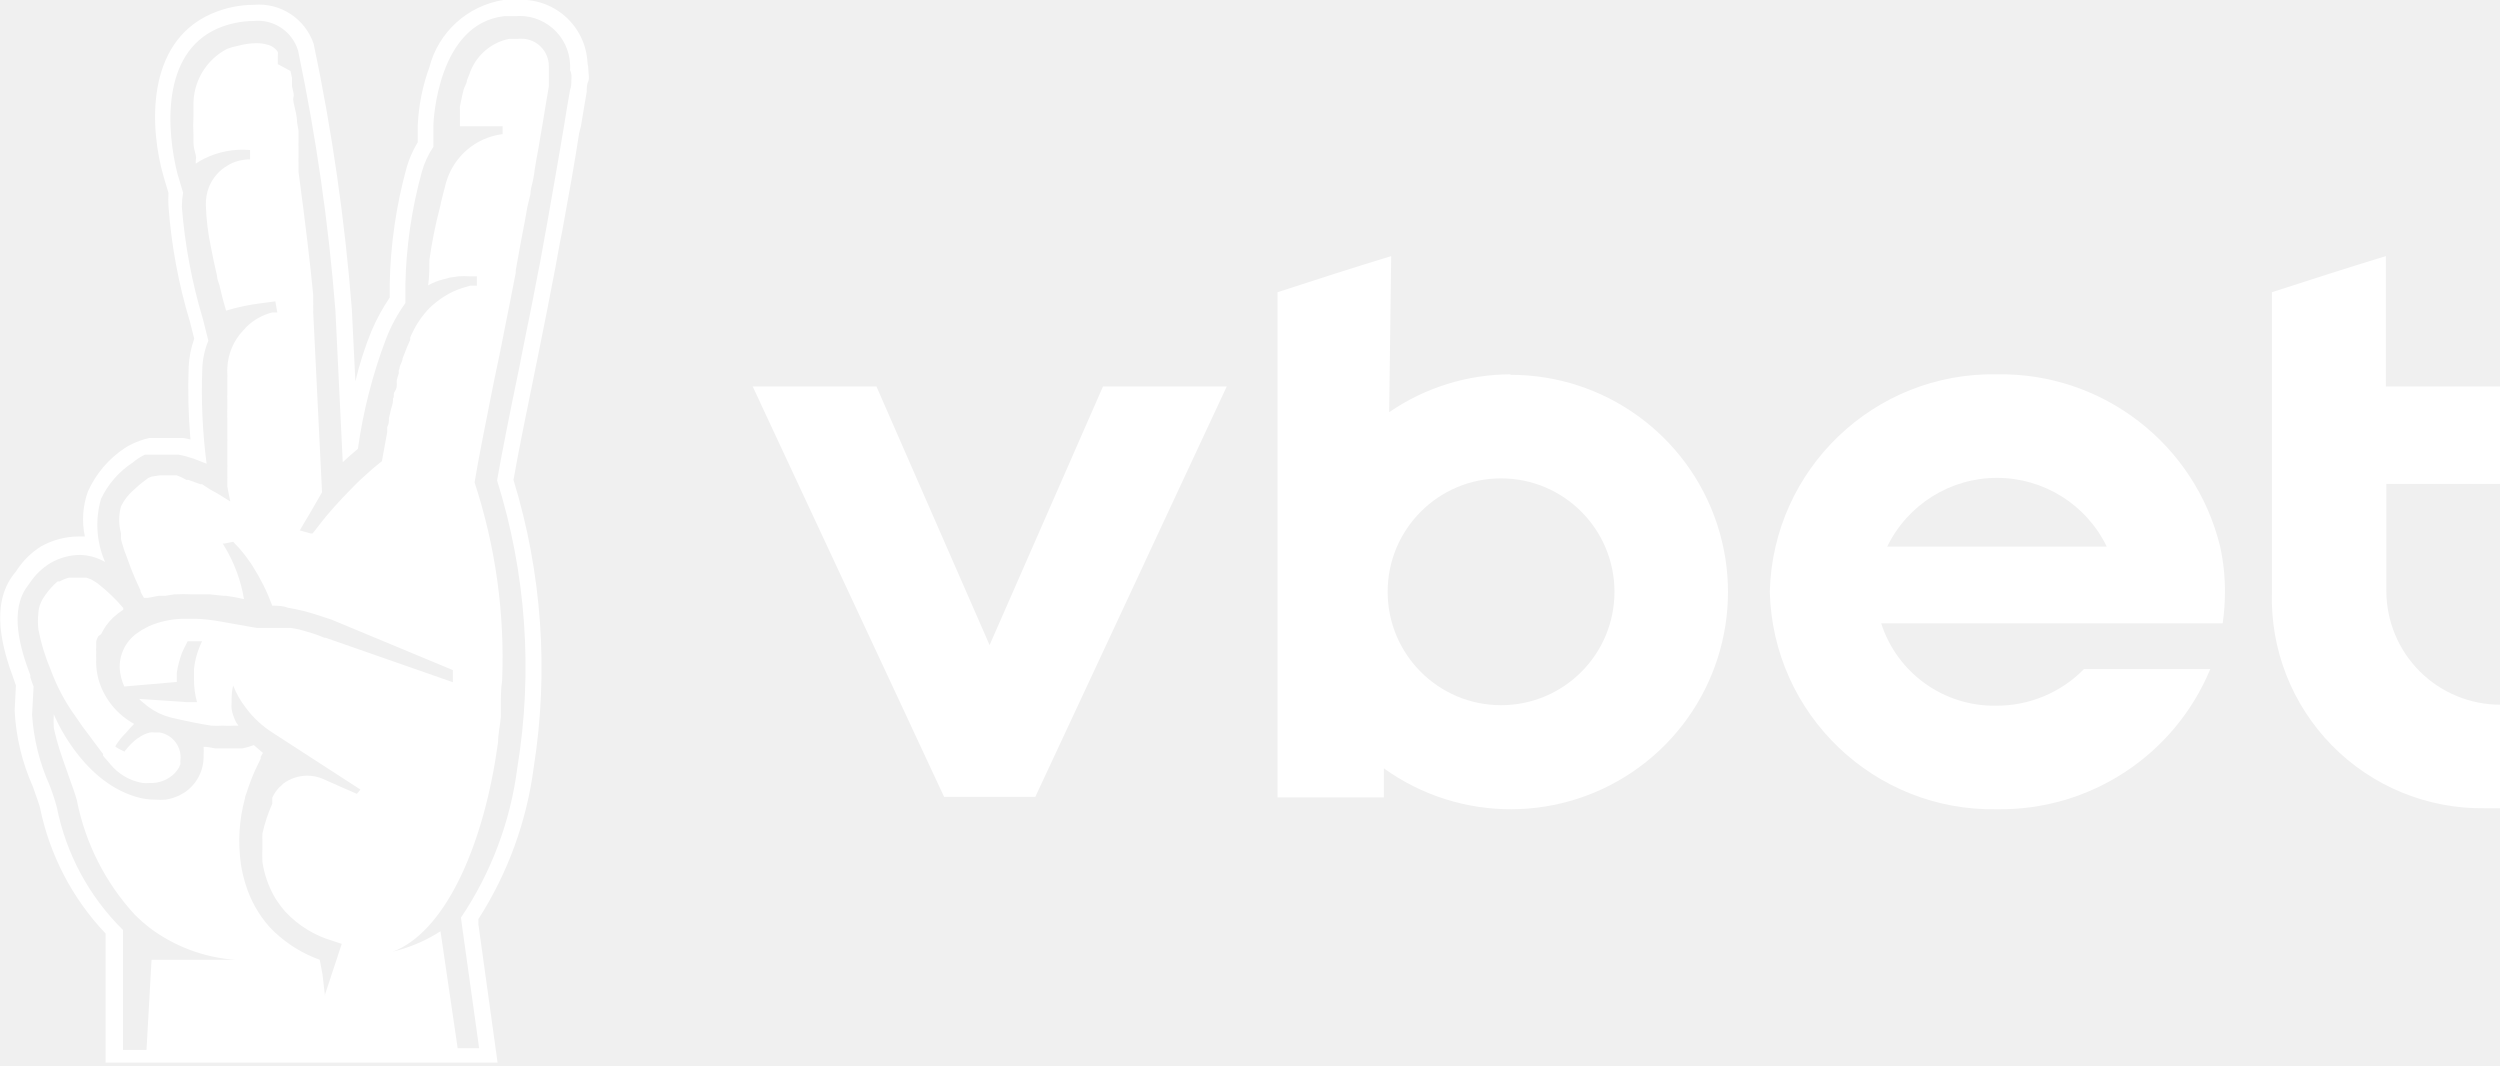
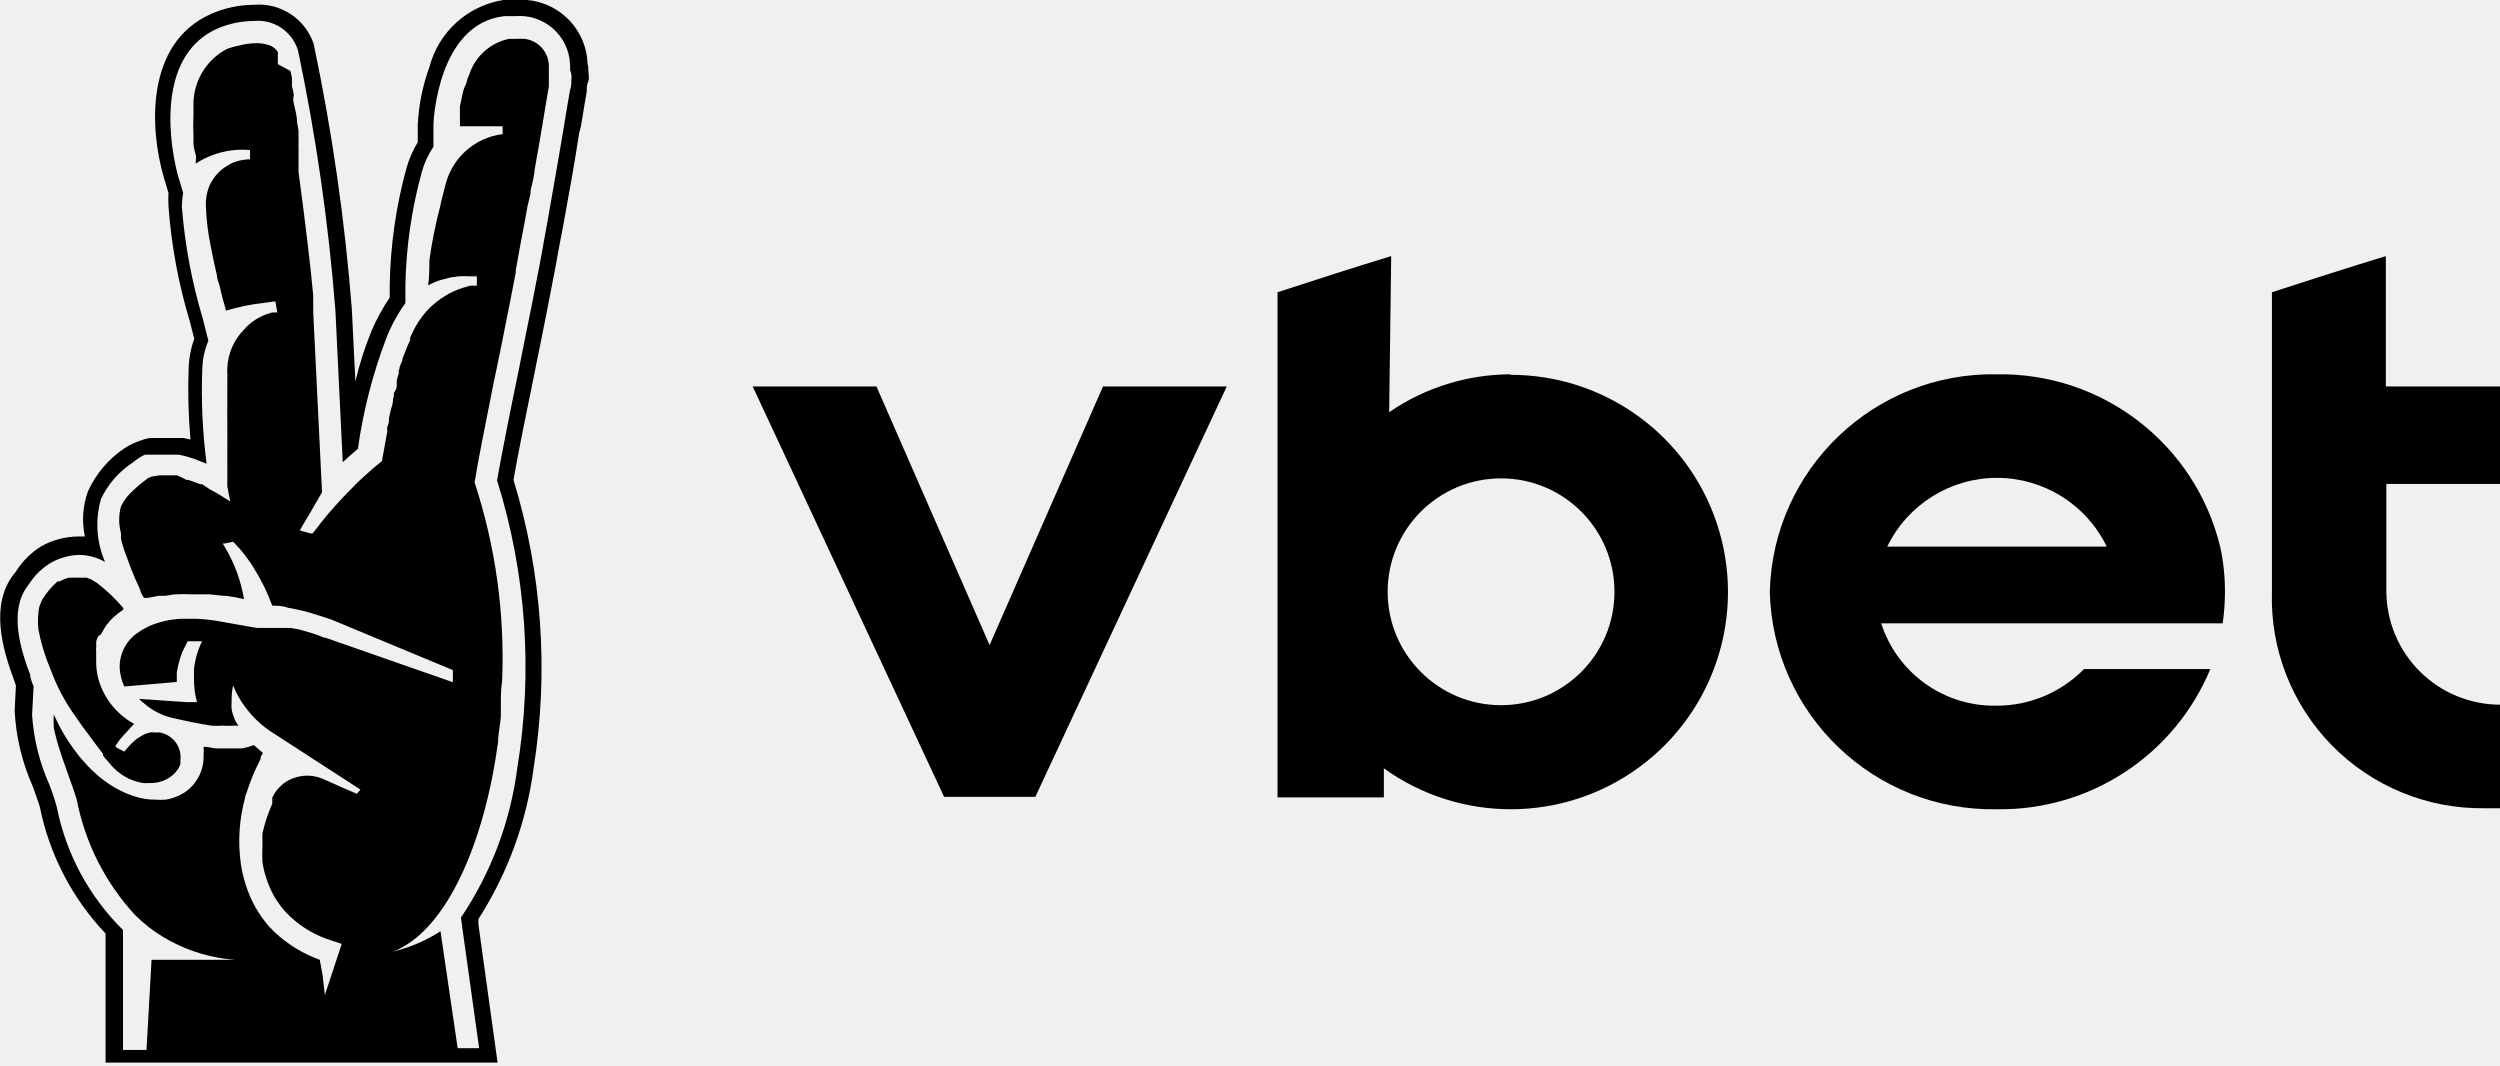
<svg xmlns="http://www.w3.org/2000/svg" viewBox="0 0 98.98 42.18">
  <defs>
    <style>.cls-1{fill:#fff;}</style>
  </defs>
  <g id="Layer_2" data-name="Layer 2">
    <g id="Layer_1-2" data-name="Layer 1">
-       <polygon class="cls-1" points="39.18 25.54 34.7 15.3 29.8 15.3 37.38 31.55 40.99 31.55 48.57 15.3 43.67 15.3 39.18 25.54" />
-       <path class="cls-1" d="M79.07,14.82a8.83,8.83,0,0,0-9,8.61,8.83,8.83,0,0,0,9,8.61,9,9,0,0,0,8.44-5.55h-5a4.84,4.84,0,0,1-3.48,1.45,4.7,4.7,0,0,1-4.55-3.26H88a8.55,8.55,0,0,0,.09-1.25,8.18,8.18,0,0,0-.19-1.79A8.94,8.94,0,0,0,79.07,14.82Zm-4.35,6.82a4.83,4.83,0,0,1,8.69,0Z" />
-       <path class="cls-1" d="M59.82,14.82A8.51,8.51,0,0,0,55,16.32l.08-6.18c-1.51.46-3,.94-4.5,1.43v20h4.21l0-1.15a8.6,8.6,0,1,0,5-15.58Zm-.39,13.1a4.49,4.49,0,1,1,4.49-4.49A4.49,4.49,0,0,1,59.43,27.92Z" />
-       <path class="cls-1" d="M99,19.16V15.3H94.46V10.14c-1.51.46-3,.94-4.51,1.43V23.43A8.31,8.31,0,0,0,98.37,32H99v-4.1a4.51,4.51,0,0,1-4.52-4.51V19.16Z" />
-       <path class="cls-1" d="M23.26,2.47A2.62,2.62,0,0,0,20.44,0h0a3.33,3.33,0,0,0-.51,0A3.61,3.61,0,0,0,17,2.66a7.74,7.74,0,0,0-.46,2.28l0,.69a4.2,4.2,0,0,0-.44,1,18.69,18.69,0,0,0-.67,4.62l0,.53a7.88,7.88,0,0,0-.72,1.32,13.4,13.4,0,0,0-.64,2l-.14-2.86a82.19,82.19,0,0,0-1.51-10.5A2.29,2.29,0,0,0,10.05.19,4.24,4.24,0,0,0,8.36.55C5.72,1.72,5.94,5.15,6.48,7l.19.64a4.53,4.53,0,0,0,0,.52,21.08,21.08,0,0,0,.85,4.58l.17.67a3.84,3.84,0,0,0-.22,1.11,23.27,23.27,0,0,0,.07,2.88l-.29-.06-.13,0-.41,0H6.37l-.25,0-.21,0h0a2.64,2.64,0,0,0-.37.11,2.79,2.79,0,0,0-.6.29l0,0h0l0,0,0,0a4.06,4.06,0,0,0-1.46,1.72,3.25,3.25,0,0,0-.12,1.78H3.1a3.08,3.08,0,0,0-1.47.39,3.14,3.14,0,0,0-1,1l-.09.11c-.94,1.22-.44,2.95,0,4.14v0l0,0,.09.26-.05,1a8.39,8.39,0,0,0,.72,3c.11.32.24.67.28.82a10.2,10.2,0,0,0,2.6,5l0,5.11H19.7l-.76-5.48,0-.2a14.62,14.62,0,0,0,2.19-6A25.38,25.38,0,0,0,20.33,19c.19-1.09.5-2.61.83-4.22v0c.17-.85.35-1.72.51-2.54l.21-1.09c.07-.35.14-.71.2-1.06s.13-.7.19-1c.11-.61.23-1.27.36-2s.21-1.26.3-1.82L23,5c.09-.51.16-1,.23-1.37,0-.15,0-.28.06-.41s0-.34,0-.5S23.26,2.57,23.26,2.47ZM12.84,39.55h0ZM22.62,3.2c0,.11,0,.23-.05.36-.08.43-.16.94-.25,1.49s-.2,1.17-.31,1.81l-.35,2c-.06.34-.13.69-.19,1.05s-.13.7-.2,1.05l-.21,1.09c-.17.83-.35,1.72-.52,2.59-.35,1.69-.67,3.29-.86,4.38a24.72,24.72,0,0,1,.8,11.39,13.76,13.76,0,0,1-2.23,5.92l.06.45L18.9,41l.07.5h-.85l-.68-4.63h0a6.08,6.08,0,0,1-1.67.75l-.23.06.18-.07c2-.91,3.46-4.26,4-8.23,0-.32.08-.65.11-1l0-.43c0-.34,0-.69.05-1v0a22.25,22.25,0,0,0-1.09-7.85c.15-.93.43-2.3.72-3.77l.05-.25.21-1,.15-.75c.1-.5.2-1,.29-1.46l.21-1.08,0-.09.18-1c.07-.35.13-.7.19-1l.09-.51L21,7.69c0-.18.06-.36.1-.54s.05-.29.07-.44.1-.58.15-.85.11-.69.17-1c.08-.53.17-1,.24-1.44,0,0,0-.05,0-.07l0-.23s0-.11,0-.16V2.61a1.09,1.09,0,0,0-.95-1.07h0a1.62,1.62,0,0,0-.32,0h-.31a2.1,2.1,0,0,0-1.57,1.41l-.09.22c0,.1-.07.21-.11.31s-.05.2-.08.3l-.09.43a.78.78,0,0,0,0,.14l0,.2,0,.22s0,.09,0,.13h0s0,.06,0,.07V5l.14,0,.17,0,.32,0,.12,0h0l.5,0h.44v.31h0a2.67,2.67,0,0,0-2.24,1.92c-.06.23-.13.49-.2.78a1.89,1.89,0,0,1-.05.23A18,18,0,0,0,17,10.3c0,.32,0,.66-.05,1a2.21,2.21,0,0,1,.6-.24h0l.26-.07.35-.05h0a3.28,3.28,0,0,1,.43,0h.29v.37h-.06l-.2,0-.31.09a3.06,3.06,0,0,0-.71.33,3.74,3.74,0,0,0-.59.46h0a3.61,3.61,0,0,0-.69,1,1.42,1.42,0,0,0-.08.18l0,.09-.12.27-.18.46c0,.09-.06.19-.1.29s0,.11-.05.17a.65.65,0,0,0,0,.13,2.76,2.76,0,0,0-.08.27.83.83,0,0,0,0,.15c0,.09,0,.19-.08.3s0,.18-.07.28v.07c0,.14-.07.29-.1.44l-.06.26c0,.12,0,.23-.07.36a1.77,1.77,0,0,1,0,.2c-.06.35-.13.73-.21,1.15-.26.2-.52.43-.77.66h0c-.13.12-.25.23-.36.35h0c-.53.53-1,1.06-1.27,1.41s-.34.44-.35.44l-.07,0L11.87,21c.12-.21.24-.42.36-.61l.52-.9-.35-7.14a2,2,0,0,0,0-.22.92.92,0,0,0,0-.16c0-.08,0-.18,0-.29-.09-1-.32-2.95-.58-4.87,0-.11,0-.23,0-.35a2,2,0,0,1,0-.26c0-.11,0-.23,0-.35a2.17,2.17,0,0,1,0-.25c0-.11,0-.22,0-.33V5.18l-.06-.35c0-.25-.08-.5-.13-.74s0-.21,0-.32-.05-.24-.07-.36l0-.15a1.49,1.49,0,0,1,0-.18l-.06-.27L11,2.54,11,2.3l0-.11a.5.5,0,0,0,0-.13.66.66,0,0,0-.41-.29,1.51,1.51,0,0,0-.44-.06,2.77,2.77,0,0,0-.71.1A2.68,2.68,0,0,0,9,1.93,2.47,2.47,0,0,0,7.66,4.2c0,.13,0,.27,0,.4a5.87,5.87,0,0,0,0,.74c0,.11,0,.21,0,.31v0c0,.19.06.36.09.49s0,.16,0,.22l0,.12,0,0h0a2.77,2.77,0,0,1,.34-.2h0A3.4,3.4,0,0,1,9.9,5.94h0v.18l0,.19a1.72,1.72,0,0,0-.78.18L9,6.56a1.88,1.88,0,0,0-.23.16,1.8,1.8,0,0,0-.5.69,1.86,1.86,0,0,0-.12.71,9.39,9.39,0,0,0,.2,1.66c.06.33.14.7.24,1.13,0,.12.06.26.1.39.07.32.16.67.26,1A8,8,0,0,1,10.39,12l.51-.07.08.44h-.05l-.15,0h0a2.26,2.26,0,0,0-1,.55l0,0a.27.27,0,0,0-.07.08l-.07.07,0,0A2.3,2.3,0,0,0,9,14.57H9a1.69,1.69,0,0,0,0,.23,1.09,1.09,0,0,1,0,.18v.63a1.15,1.15,0,0,0,0,.19V16c0,.07,0,.13,0,.19a1.27,1.27,0,0,0,0,.2,1.15,1.15,0,0,0,0,.19c0,.07,0,.13,0,.2s0,.12,0,.18,0,.13,0,.2,0,.12,0,.17a1.36,1.36,0,0,1,0,.2c0,.05,0,.11,0,.16s0,.12,0,.18,0,.11,0,.17,0,.11,0,.16,0,.11,0,.17a.77.77,0,0,1,0,.15l0,.16c0,.05,0,.1,0,.15a.77.77,0,0,1,0,.15,1.77,1.77,0,0,1,0,.2v.08c.05.28.1.52.15.74L9.34,20l-.15-.1-.4-.25,0,0-.13-.08,0,0h0l-.1-.06-.24-.13L8,19.17l-.07,0L7.46,19H7.38A2.17,2.17,0,0,0,7,18.82h0l-.28,0h-.3l-.1,0L6,18.87l-.14.06L5.77,19c-.09.06-.18.14-.28.22l-.21.19a2,2,0,0,0-.49.64,2,2,0,0,0,0,1.06c0,.07,0,.14,0,.21s.08.3.13.47A2.25,2.25,0,0,0,5,22c.06.17.12.34.19.52s.23.56.37.85c0,.1.09.2.14.3l.16,0,.42-.08h0l.1,0h0l.16,0,.37-.06H7a4.9,4.9,0,0,1,.54,0h.75l.57.06h.09a6.7,6.7,0,0,1,.71.13,5.86,5.86,0,0,0-.77-2.08l-.07-.12h.07l.34-.07.18.19c.1.1.19.22.28.33l.14.19.1.14.07.11a8.13,8.13,0,0,1,.78,1.57c.2,0,.41,0,.61.08a7.91,7.91,0,0,1,1.21.3l.52.17,4.81,2,0,.26v.22l-3.32-1.16-1.72-.6-.05,0a5,5,0,0,0-.65-.23l-.35-.1h0l-.34-.06-.11,0-.13,0-.22,0-.15,0h-.14l-.28,0-.3,0-.3-.05-1.18-.21a6.73,6.73,0,0,0-.89-.1H7.18a3.6,3.6,0,0,0-1.28.29l-.28.15-.21.14a1.64,1.64,0,0,0-.67,1.41,2.14,2.14,0,0,0,.18.69L7,27c0-.06,0-.12,0-.19l0-.18a4.15,4.15,0,0,1,.2-.77,3.78,3.78,0,0,1,.17-.35l.06-.12H8a3.31,3.31,0,0,0-.32,1.1c0,.13,0,.26,0,.39a3.36,3.36,0,0,0,.12.92h-.4l-1.89-.13a.75.75,0,0,0,.16.15,2.6,2.6,0,0,0,.84.51l.26.08c.56.13,1.18.26,1.6.32a3.11,3.11,0,0,0,.43,0,3.87,3.87,0,0,0,.48,0l.16,0-.09-.13a2,2,0,0,1-.11-.26,1.34,1.34,0,0,1-.07-.27,1.22,1.22,0,0,1,0-.26v-.12a2.4,2.4,0,0,1,.06-.55,3.55,3.55,0,0,0,.5.88h0a4,4,0,0,0,1.08,1l3.46,2.24-.14.17-.62-.27-.72-.32a1.58,1.58,0,0,0-.63-.13,1.6,1.6,0,0,0-.95.32h0a.6.6,0,0,0-.08.08l-.07.06,0,0a1.49,1.49,0,0,0-.28.41h0s0,.07,0,.11l0,.08s0,0,0,.05h0A6.2,6.2,0,0,0,10.39,33a2.81,2.81,0,0,0,0,.29v.28a5.07,5.07,0,0,0,0,.56,4,4,0,0,0,.44,1.31,1.76,1.76,0,0,0,.14.23,3.5,3.5,0,0,0,.33.43,4.16,4.16,0,0,0,1.87,1.15l.36.12-.66,2,0,.09,0,0a0,0,0,0,1,0,0l-.1-.87L12.66,38a5.15,5.15,0,0,1-1.77-1.08h0l-.22-.22A4.54,4.54,0,0,1,9.72,35a5.36,5.36,0,0,1-.18-.77,6.46,6.46,0,0,1,.16-2.63c0-.08.05-.16.07-.23s.1-.31.16-.46.1-.26.16-.39l.08-.17.15-.31a.25.25,0,0,0,0-.07l.09-.16,0,0-.36-.31a3.25,3.25,0,0,1-.45.13H9.5l-.2,0H9l-.17,0-.31,0-.35-.06-.11,0a2.06,2.06,0,0,1,0,.34V30a1.7,1.7,0,0,1-.76,1.38l-.09.05a1,1,0,0,1-.25.12,1.76,1.76,0,0,1-.41.11,2.34,2.34,0,0,1-.38,0h0a2.61,2.61,0,0,1-.81-.12c-2.2-.67-3.23-3.26-3.23-3.26h0a3.86,3.86,0,0,0,0,.54l.06.26.06.23c.12.45.3.93.45,1.36s.28.77.34,1a9.37,9.37,0,0,0,2.31,4.56,6.58,6.58,0,0,0,.57.5A6.39,6.39,0,0,0,9.31,38h0L6,38l-.2,3.57H4.87l0-4.75a9.39,9.39,0,0,1-2.62-4.86,8.67,8.67,0,0,0-.29-.88,8.07,8.07,0,0,1-.69-2.78l.06-1.12c-.05-.12-.09-.24-.13-.37l0-.08c-.4-1.05-.85-2.56-.1-3.54l.08-.11a2.58,2.58,0,0,1,.82-.79,2.39,2.39,0,0,1,1.16-.32,2.08,2.08,0,0,1,1,.28A3.69,3.69,0,0,1,4,19.75a3.53,3.53,0,0,1,1.26-1.44l0,0,0,0A2.19,2.19,0,0,1,5.74,18L6,18h0l.16,0h.45l.35,0h.1a4.26,4.26,0,0,1,.61.16h0l.51.2a22.32,22.32,0,0,1-.17-3.77,3.09,3.09,0,0,1,.24-1.1l-.22-.87a21.17,21.17,0,0,1-.83-4.43,3.43,3.43,0,0,1,.05-.56l-.23-.77C6.6,5.17,6.37,2.12,8.61,1.13a3.71,3.71,0,0,1,1.44-.3A1.66,1.66,0,0,1,11.8,2,80.75,80.75,0,0,1,13.28,12.3l.29,6c.21-.2.41-.37.6-.53a20.12,20.12,0,0,1,1.12-4.37A6.32,6.32,0,0,1,16.05,12l0-.73a18.22,18.22,0,0,1,.65-4.46,3.45,3.45,0,0,1,.46-1l0-.87c0-.16.18-4,2.8-4.3l.43,0h0a2,2,0,0,1,2.18,1.9,1.94,1.94,0,0,1,0,.24C22.64,2.91,22.63,3.05,22.62,3.2Z" />
-       <path class="cls-1" d="M3.84,23.08l-.23-.14-.19-.07-.21,0H3.1l-.17,0H2.84l-.11,0a1.6,1.6,0,0,0-.37.15l-.08,0a2.87,2.87,0,0,0-.48.53l-.06.09a1.19,1.19,0,0,0-.22.63,2.88,2.88,0,0,0,0,.65A7.71,7.71,0,0,0,2,26.5a7.69,7.69,0,0,0,1,1.88l.27.39.21.28c.06.07.11.15.17.23l.36.48.07.09,0,.07c.06.08.13.15.19.22l.1.12A2.1,2.1,0,0,0,5.65,31a1.23,1.23,0,0,0,.27,0,1.31,1.31,0,0,0,1-.39h0a1.66,1.66,0,0,0,.16-.21l.06-.14a.65.65,0,0,0,0-.13A1,1,0,0,0,6.32,29l-.1,0h-.1a.55.55,0,0,0-.18,0,1.25,1.25,0,0,0-.44.2l-.08.05a2.61,2.61,0,0,0-.44.44.18.18,0,0,0-.05.07l-.22-.11-.14-.08c0-.06.09-.17.2-.32A3.83,3.83,0,0,1,5,29l0,0a4.57,4.57,0,0,1,.31-.34A2.93,2.93,0,0,1,3.93,27a2.67,2.67,0,0,1-.12-.66,2.18,2.18,0,0,1,0-.25,2.45,2.45,0,0,1,0-.27.63.63,0,0,1,0-.19,2.25,2.25,0,0,1,0-.22c0-.07.05-.14.08-.22L4,25.11l.13-.23.07-.11a2.28,2.28,0,0,1,.29-.33,2.88,2.88,0,0,1,.39-.3.25.25,0,0,0,0-.07A6.83,6.83,0,0,0,3.84,23.08Z" />
+       <polygon className="cls-1" points="39.18 25.54 34.7 15.3 29.8 15.3 37.38 31.55 40.99 31.55 48.57 15.3 43.67 15.3 39.18 25.54" />
+       <path className="cls-1" d="M79.07,14.82a8.83,8.83,0,0,0-9,8.61,8.83,8.83,0,0,0,9,8.61,9,9,0,0,0,8.44-5.55h-5a4.84,4.84,0,0,1-3.48,1.45,4.7,4.7,0,0,1-4.55-3.26H88a8.55,8.55,0,0,0,.09-1.25,8.18,8.18,0,0,0-.19-1.79A8.94,8.94,0,0,0,79.07,14.82Zm-4.35,6.82a4.83,4.83,0,0,1,8.69,0Z" />
+       <path className="cls-1" d="M59.82,14.82A8.51,8.51,0,0,0,55,16.32l.08-6.18c-1.51.46-3,.94-4.5,1.43v20h4.21l0-1.15a8.6,8.6,0,1,0,5-15.58Zm-.39,13.1a4.49,4.49,0,1,1,4.49-4.49A4.49,4.49,0,0,1,59.43,27.92Z" />
+       <path className="cls-1" d="M99,19.16V15.3H94.46V10.14c-1.51.46-3,.94-4.51,1.43V23.43A8.31,8.31,0,0,0,98.37,32H99v-4.1a4.51,4.51,0,0,1-4.52-4.51V19.16Z" />
+       <path className="cls-1" d="M23.26,2.47A2.62,2.62,0,0,0,20.44,0h0a3.33,3.33,0,0,0-.51,0A3.61,3.61,0,0,0,17,2.66a7.74,7.74,0,0,0-.46,2.28l0,.69a4.2,4.2,0,0,0-.44,1,18.69,18.69,0,0,0-.67,4.62l0,.53a7.88,7.88,0,0,0-.72,1.32,13.4,13.4,0,0,0-.64,2l-.14-2.86a82.19,82.19,0,0,0-1.51-10.5A2.29,2.29,0,0,0,10.05.19,4.24,4.24,0,0,0,8.36.55C5.72,1.72,5.94,5.15,6.48,7l.19.64a4.53,4.53,0,0,0,0,.52,21.08,21.08,0,0,0,.85,4.58l.17.67a3.84,3.84,0,0,0-.22,1.11,23.27,23.27,0,0,0,.07,2.88l-.29-.06-.13,0-.41,0H6.37l-.25,0-.21,0h0a2.64,2.64,0,0,0-.37.11,2.79,2.79,0,0,0-.6.29l0,0h0l0,0,0,0a4.06,4.06,0,0,0-1.46,1.72,3.25,3.25,0,0,0-.12,1.78H3.1a3.08,3.08,0,0,0-1.47.39,3.14,3.14,0,0,0-1,1l-.09.11c-.94,1.22-.44,2.95,0,4.14v0l0,0,.09.26-.05,1a8.39,8.39,0,0,0,.72,3c.11.32.24.67.28.82a10.2,10.2,0,0,0,2.6,5l0,5.11H19.7l-.76-5.48,0-.2a14.62,14.62,0,0,0,2.19-6A25.38,25.38,0,0,0,20.33,19c.19-1.09.5-2.61.83-4.22v0c.17-.85.35-1.72.51-2.54l.21-1.09c.07-.35.14-.71.2-1.06s.13-.7.19-1c.11-.61.23-1.27.36-2s.21-1.26.3-1.82L23,5c.09-.51.16-1,.23-1.37,0-.15,0-.28.06-.41s0-.34,0-.5S23.26,2.57,23.26,2.47ZM12.84,39.55h0ZM22.62,3.2c0,.11,0,.23-.05.36-.08.43-.16.94-.25,1.49s-.2,1.17-.31,1.81l-.35,2c-.06.34-.13.69-.19,1.05s-.13.7-.2,1.05l-.21,1.09c-.17.83-.35,1.72-.52,2.59-.35,1.69-.67,3.29-.86,4.38a24.72,24.72,0,0,1,.8,11.39,13.76,13.76,0,0,1-2.23,5.92l.06.45L18.9,41l.07.5h-.85l-.68-4.63h0a6.08,6.08,0,0,1-1.67.75l-.23.06.18-.07c2-.91,3.46-4.26,4-8.23,0-.32.08-.65.11-1l0-.43c0-.34,0-.69.05-1v0a22.25,22.25,0,0,0-1.09-7.85c.15-.93.43-2.3.72-3.77l.05-.25.21-1,.15-.75c.1-.5.2-1,.29-1.46l.21-1.08,0-.09.18-1c.07-.35.13-.7.19-1l.09-.51L21,7.69c0-.18.06-.36.1-.54s.05-.29.07-.44.1-.58.15-.85.11-.69.17-1c.08-.53.17-1,.24-1.44,0,0,0-.05,0-.07l0-.23s0-.11,0-.16V2.61a1.09,1.09,0,0,0-.95-1.07h0a1.62,1.62,0,0,0-.32,0h-.31a2.1,2.1,0,0,0-1.57,1.41l-.09.22c0,.1-.07.21-.11.31s-.05.2-.08.3l-.09.43a.78.78,0,0,0,0,.14l0,.2,0,.22s0,.09,0,.13h0s0,.06,0,.07V5l.14,0,.17,0,.32,0,.12,0h0l.5,0h.44v.31h0a2.67,2.67,0,0,0-2.24,1.92c-.06.23-.13.49-.2.78a1.89,1.89,0,0,1-.05.23A18,18,0,0,0,17,10.3c0,.32,0,.66-.05,1a2.21,2.21,0,0,1,.6-.24h0l.26-.07.35-.05h0a3.28,3.28,0,0,1,.43,0h.29v.37h-.06l-.2,0-.31.09a3.06,3.06,0,0,0-.71.33,3.74,3.74,0,0,0-.59.46h0a3.61,3.61,0,0,0-.69,1,1.42,1.42,0,0,0-.08.18l0,.09-.12.27-.18.46c0,.09-.06.19-.1.29s0,.11-.05.17a.65.65,0,0,0,0,.13,2.76,2.76,0,0,0-.08.27.83.83,0,0,0,0,.15c0,.09,0,.19-.08.3s0,.18-.07.28v.07c0,.14-.07.29-.1.44l-.06.26c0,.12,0,.23-.07.36a1.77,1.77,0,0,1,0,.2c-.06.35-.13.73-.21,1.15-.26.2-.52.43-.77.66h0c-.13.12-.25.23-.36.35h0c-.53.53-1,1.06-1.27,1.41s-.34.44-.35.44l-.07,0L11.87,21c.12-.21.24-.42.36-.61l.52-.9-.35-7.14a2,2,0,0,0,0-.22.92.92,0,0,0,0-.16c0-.08,0-.18,0-.29-.09-1-.32-2.95-.58-4.87,0-.11,0-.23,0-.35a2,2,0,0,1,0-.26c0-.11,0-.23,0-.35a2.17,2.17,0,0,1,0-.25c0-.11,0-.22,0-.33V5.18l-.06-.35c0-.25-.08-.5-.13-.74s0-.21,0-.32-.05-.24-.07-.36l0-.15a1.49,1.49,0,0,1,0-.18l-.06-.27L11,2.54,11,2.3l0-.11a.5.5,0,0,0,0-.13.66.66,0,0,0-.41-.29,1.51,1.51,0,0,0-.44-.06,2.77,2.77,0,0,0-.71.1A2.68,2.68,0,0,0,9,1.93,2.47,2.47,0,0,0,7.66,4.2c0,.13,0,.27,0,.4a5.87,5.87,0,0,0,0,.74c0,.11,0,.21,0,.31v0c0,.19.06.36.09.49s0,.16,0,.22l0,.12,0,0h0a2.77,2.77,0,0,1,.34-.2h0A3.4,3.4,0,0,1,9.9,5.94h0v.18l0,.19a1.72,1.72,0,0,0-.78.18L9,6.56a1.88,1.88,0,0,0-.23.16,1.8,1.8,0,0,0-.5.69,1.86,1.86,0,0,0-.12.71,9.39,9.39,0,0,0,.2,1.66c.06.33.14.7.24,1.13,0,.12.06.26.1.39.07.32.16.67.26,1A8,8,0,0,1,10.39,12l.51-.07.08.44h-.05l-.15,0h0a2.26,2.26,0,0,0-1,.55l0,0a.27.27,0,0,0-.07.08l-.07.07,0,0A2.3,2.3,0,0,0,9,14.57H9a1.69,1.69,0,0,0,0,.23,1.09,1.09,0,0,1,0,.18v.63a1.15,1.15,0,0,0,0,.19V16c0,.07,0,.13,0,.19a1.27,1.27,0,0,0,0,.2,1.15,1.15,0,0,0,0,.19c0,.07,0,.13,0,.2s0,.12,0,.18,0,.13,0,.2,0,.12,0,.17a1.36,1.36,0,0,1,0,.2c0,.05,0,.11,0,.16s0,.12,0,.18,0,.11,0,.17,0,.11,0,.16,0,.11,0,.17a.77.77,0,0,1,0,.15l0,.16c0,.05,0,.1,0,.15a.77.77,0,0,1,0,.15,1.77,1.77,0,0,1,0,.2v.08c.05.28.1.52.15.74L9.34,20l-.15-.1-.4-.25,0,0-.13-.08,0,0h0l-.1-.06-.24-.13L8,19.17l-.07,0L7.46,19H7.38A2.17,2.17,0,0,0,7,18.82h0l-.28,0h-.3l-.1,0L6,18.87l-.14.06L5.77,19c-.09.06-.18.14-.28.22l-.21.19a2,2,0,0,0-.49.64,2,2,0,0,0,0,1.06c0,.07,0,.14,0,.21s.08.3.13.47A2.25,2.25,0,0,0,5,22c.06.17.12.34.19.52s.23.56.37.85c0,.1.09.2.14.3l.16,0,.42-.08h0l.1,0h0l.16,0,.37-.06H7a4.9,4.9,0,0,1,.54,0h.75l.57.06h.09a6.7,6.7,0,0,1,.71.13,5.86,5.86,0,0,0-.77-2.08l-.07-.12h.07l.34-.07.18.19c.1.1.19.22.28.33l.14.19.1.14.07.11a8.13,8.13,0,0,1,.78,1.57c.2,0,.41,0,.61.08a7.91,7.91,0,0,1,1.21.3l.52.17,4.81,2,0,.26v.22l-3.32-1.16-1.72-.6-.05,0a5,5,0,0,0-.65-.23l-.35-.1h0l-.34-.06-.11,0-.13,0-.22,0-.15,0h-.14l-.28,0-.3,0-.3-.05-1.18-.21a6.73,6.73,0,0,0-.89-.1H7.18a3.6,3.6,0,0,0-1.28.29l-.28.15-.21.14a1.64,1.64,0,0,0-.67,1.41,2.14,2.14,0,0,0,.18.69L7,27c0-.06,0-.12,0-.19l0-.18a4.15,4.15,0,0,1,.2-.77,3.78,3.78,0,0,1,.17-.35l.06-.12H8a3.31,3.31,0,0,0-.32,1.1c0,.13,0,.26,0,.39a3.36,3.36,0,0,0,.12.92h-.4l-1.89-.13a.75.75,0,0,0,.16.15,2.6,2.6,0,0,0,.84.51l.26.08c.56.13,1.18.26,1.6.32a3.11,3.11,0,0,0,.43,0,3.87,3.87,0,0,0,.48,0l.16,0-.09-.13a2,2,0,0,1-.11-.26,1.34,1.34,0,0,1-.07-.27,1.22,1.22,0,0,1,0-.26v-.12a2.4,2.4,0,0,1,.06-.55,3.55,3.55,0,0,0,.5.88h0a4,4,0,0,0,1.08,1l3.46,2.24-.14.17-.62-.27-.72-.32a1.58,1.58,0,0,0-.63-.13,1.6,1.6,0,0,0-.95.32h0a.6.6,0,0,0-.08.08l-.07.06,0,0a1.49,1.49,0,0,0-.28.41h0s0,.07,0,.11l0,.08s0,0,0,.05h0A6.2,6.2,0,0,0,10.39,33a2.81,2.81,0,0,0,0,.29v.28a5.07,5.07,0,0,0,0,.56,4,4,0,0,0,.44,1.31,1.76,1.76,0,0,0,.14.23,3.5,3.5,0,0,0,.33.43,4.16,4.16,0,0,0,1.87,1.15l.36.12-.66,2,0,.09,0,0a0,0,0,0,1,0,0l-.1-.87L12.66,38a5.15,5.15,0,0,1-1.77-1.08h0l-.22-.22A4.54,4.54,0,0,1,9.72,35a5.36,5.36,0,0,1-.18-.77,6.46,6.46,0,0,1,.16-2.63c0-.08.05-.16.07-.23s.1-.31.16-.46.1-.26.16-.39l.08-.17.15-.31a.25.25,0,0,0,0-.07l.09-.16,0,0-.36-.31a3.25,3.25,0,0,1-.45.13H9.5l-.2,0H9l-.17,0-.31,0-.35-.06-.11,0a2.06,2.06,0,0,1,0,.34V30a1.7,1.7,0,0,1-.76,1.38l-.09.05a1,1,0,0,1-.25.12,1.76,1.76,0,0,1-.41.11,2.34,2.34,0,0,1-.38,0h0a2.61,2.61,0,0,1-.81-.12c-2.2-.67-3.23-3.26-3.23-3.26h0a3.86,3.86,0,0,0,0,.54l.06.26.06.23c.12.45.3.93.45,1.36s.28.77.34,1a9.37,9.37,0,0,0,2.31,4.56,6.58,6.58,0,0,0,.57.5A6.39,6.39,0,0,0,9.31,38h0L6,38l-.2,3.57H4.87l0-4.75a9.39,9.39,0,0,1-2.62-4.86,8.67,8.67,0,0,0-.29-.88,8.07,8.07,0,0,1-.69-2.78l.06-1.12c-.05-.12-.09-.24-.13-.37l0-.08c-.4-1.05-.85-2.56-.1-3.54l.08-.11a2.58,2.58,0,0,1,.82-.79,2.39,2.39,0,0,1,1.16-.32,2.08,2.08,0,0,1,1,.28A3.69,3.69,0,0,1,4,19.75a3.53,3.53,0,0,1,1.26-1.44l0,0,0,0A2.19,2.19,0,0,1,5.74,18L6,18h0l.16,0h.45l.35,0h.1a4.26,4.26,0,0,1,.61.16h0l.51.2a22.32,22.32,0,0,1-.17-3.77,3.09,3.09,0,0,1,.24-1.1l-.22-.87a21.17,21.17,0,0,1-.83-4.43,3.43,3.43,0,0,1,.05-.56l-.23-.77C6.6,5.17,6.37,2.12,8.61,1.13a3.71,3.71,0,0,1,1.44-.3A1.66,1.66,0,0,1,11.8,2,80.75,80.75,0,0,1,13.28,12.3l.29,6c.21-.2.41-.37.6-.53a20.12,20.12,0,0,1,1.12-4.37A6.32,6.32,0,0,1,16.05,12l0-.73a18.22,18.22,0,0,1,.65-4.46,3.45,3.45,0,0,1,.46-1l0-.87c0-.16.18-4,2.8-4.3l.43,0h0a2,2,0,0,1,2.18,1.9,1.94,1.94,0,0,1,0,.24C22.64,2.91,22.63,3.05,22.62,3.2Z" />
+       <path className="cls-1" d="M3.84,23.08l-.23-.14-.19-.07-.21,0H3.1l-.17,0H2.84l-.11,0a1.6,1.6,0,0,0-.37.15l-.08,0a2.87,2.87,0,0,0-.48.53l-.06.09a1.19,1.19,0,0,0-.22.63,2.88,2.88,0,0,0,0,.65A7.71,7.71,0,0,0,2,26.5a7.69,7.69,0,0,0,1,1.88l.27.39.21.28c.06.07.11.15.17.23l.36.48.07.09,0,.07c.06.08.13.15.19.22l.1.12A2.1,2.1,0,0,0,5.65,31a1.23,1.23,0,0,0,.27,0,1.31,1.31,0,0,0,1-.39h0a1.66,1.66,0,0,0,.16-.21l.06-.14a.65.65,0,0,0,0-.13A1,1,0,0,0,6.32,29l-.1,0h-.1a.55.55,0,0,0-.18,0,1.25,1.25,0,0,0-.44.2l-.08.05a2.61,2.61,0,0,0-.44.44.18.18,0,0,0-.05.07l-.22-.11-.14-.08c0-.06.09-.17.2-.32A3.83,3.83,0,0,1,5,29l0,0a4.57,4.57,0,0,1,.31-.34A2.93,2.93,0,0,1,3.93,27a2.67,2.67,0,0,1-.12-.66,2.18,2.18,0,0,1,0-.25,2.45,2.45,0,0,1,0-.27.63.63,0,0,1,0-.19,2.25,2.25,0,0,1,0-.22c0-.07.05-.14.08-.22L4,25.11l.13-.23.07-.11a2.28,2.28,0,0,1,.29-.33,2.88,2.88,0,0,1,.39-.3.25.25,0,0,0,0-.07A6.83,6.83,0,0,0,3.84,23.08Z" />
    </g>
  </g>
</svg>
